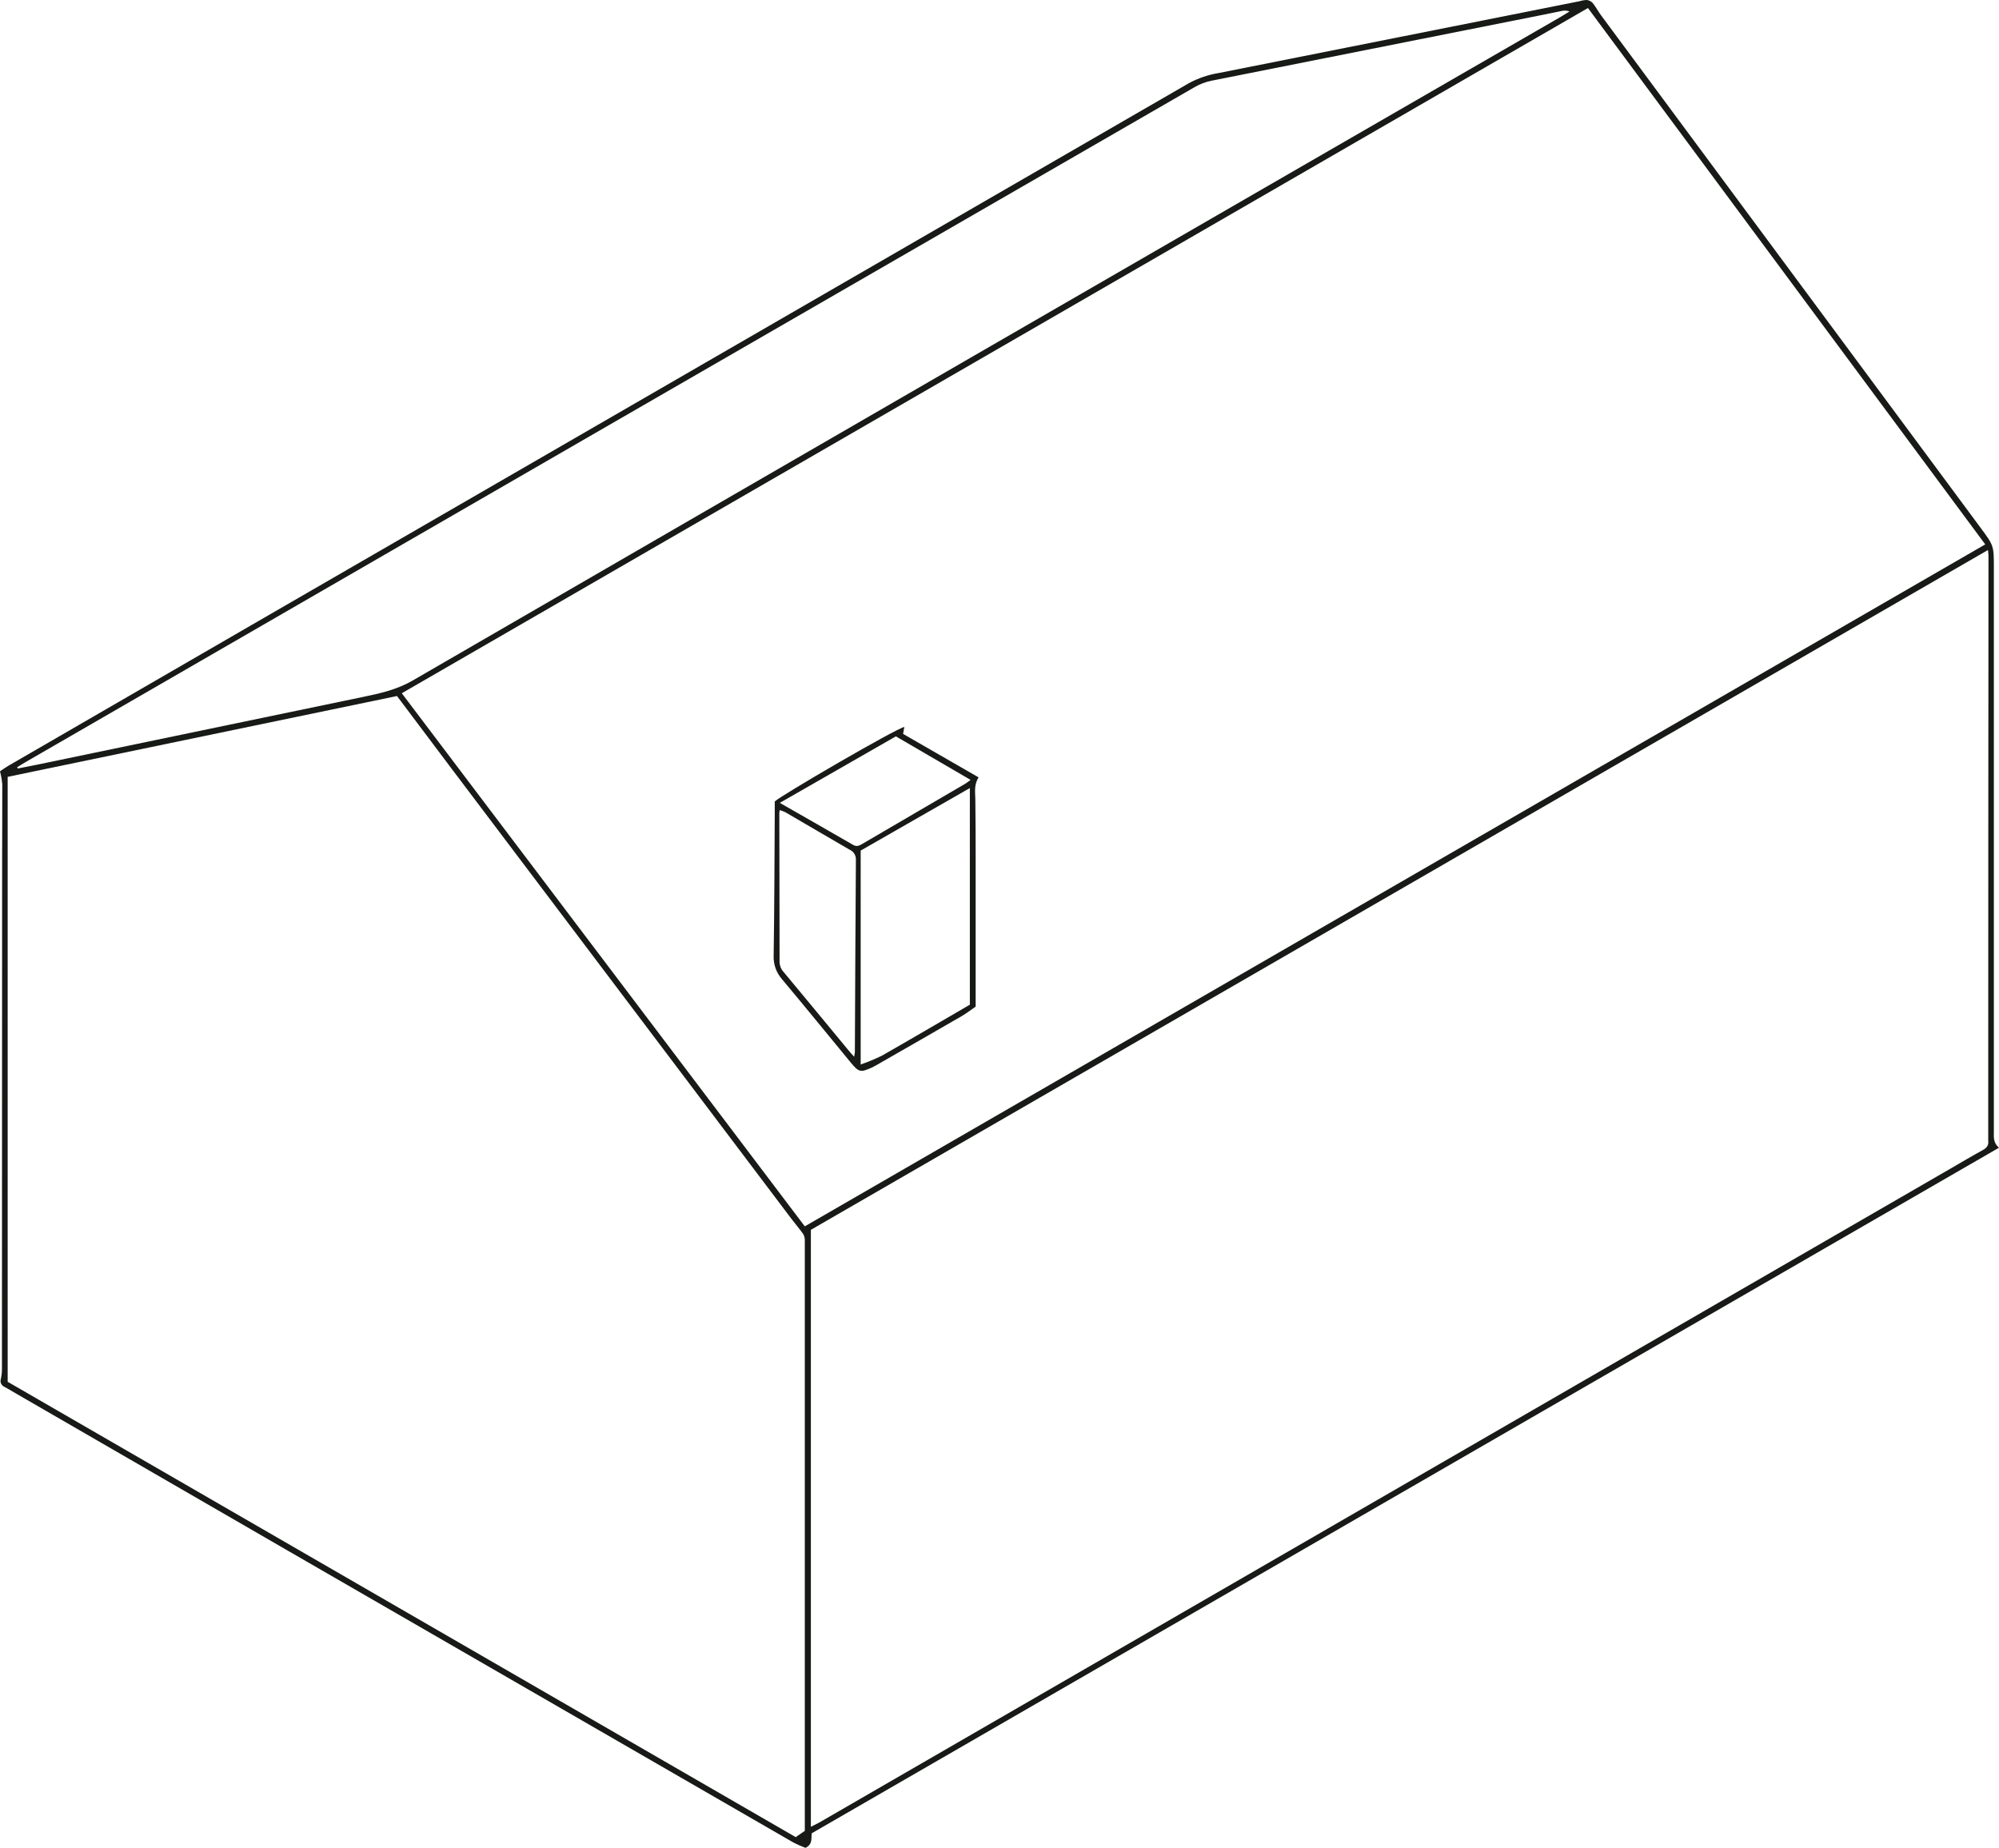
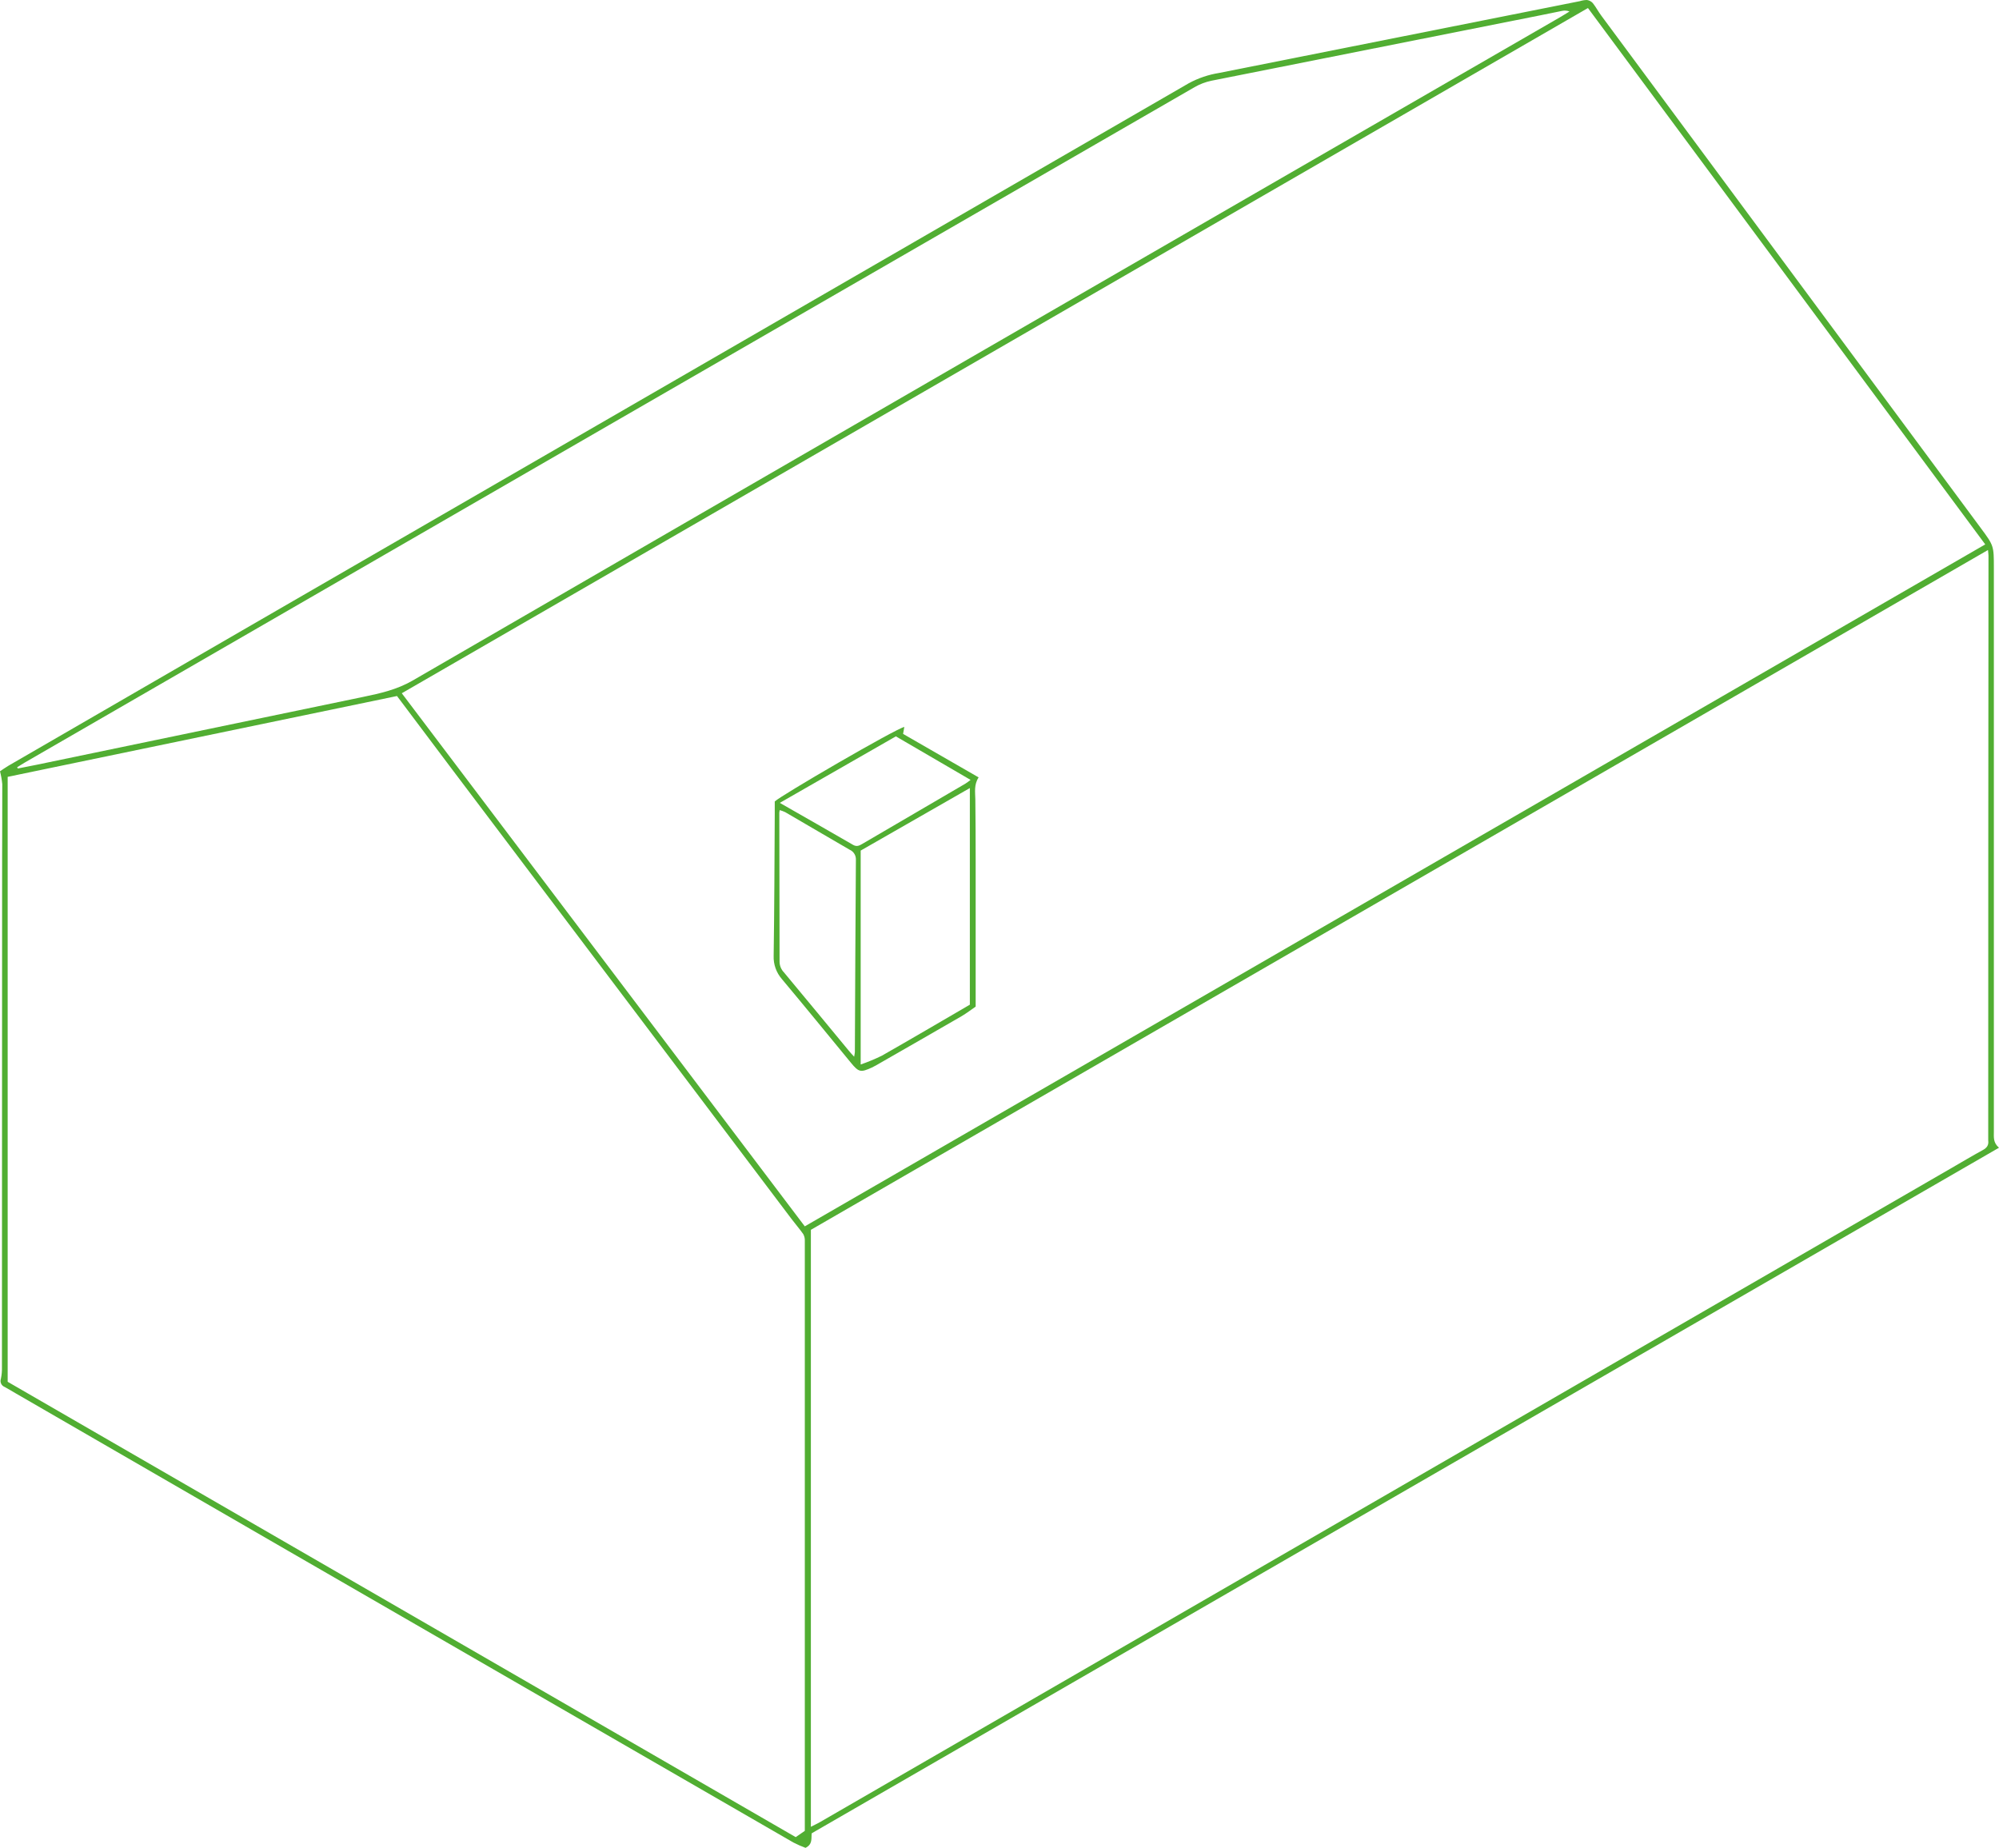
<svg xmlns="http://www.w3.org/2000/svg" width="781.48" height="722.34" viewBox="0 0 781.48 722.34">
  <g id="isometric_house" transform="translate(0 0)">
    <g id="Layer_1" data-name="Layer 1">
-       <path id="Path_10" data-name="Path 10" d="M781.48,448.65l-464.15,268c-.26,2,.46,4.25-2.42,5.69a41.539,41.539,0,0,1-4.75-2.09q-98.78-57-197.5-114Q59.41,575.49,6.16,544.68c-1.45-.84-2.88-1.73-4.36-2.52A2.5,2.5,0,0,1,.35,539a19.74,19.74,0,0,0,.41-4.61q0-99.72.07-199.44c0-9.48.1-19,.06-28.44a32,32,0,0,0-.89-5c.76-.51,2-1.41,3.25-2.15q47.63-27.58,95.26-55.13Q281.66,138.36,464.77,32.52a37.15,37.15,0,0,1,11.8-4L580.22,7.9,617.59.46A9.679,9.679,0,0,1,620.41,0a3.8,3.8,0,0,1,2.28,1.22c1.25,1.58,2.19,3.41,3.39,5Q700.18,106.3,774.3,206.34c5.18,7,5.17,7,5.17,15.74V442.4C779.46,444.55,779.17,446.71,781.48,448.65ZM157.07,271,314.62,479.39,776.1,212.81,620.79,3.14Zm620.11-56L317,480.75V714.11c1.44-.74,2.49-1.22,3.49-1.79L762.71,456.71c4.15-2.4,8.27-4.86,12.48-7.16,1.59-.87,2.32-1.95,2.08-3.72a7.787,7.787,0,0,1,0-1.08q0-113.76.1-227.52C777.36,216.67,777.27,216.1,777.18,215ZM3,540.15l308.07,178,3.56-2.45V485.04a4.89,4.89,0,0,0-.62-2.64c-1.41-2-3.07-3.9-4.56-5.88q-66.3-87.87-132.65-175.7-10.8-14.34-21.6-28.74L3,303.68ZM6.69,299.94l.29.47c2.46-.49,4.93-1,7.38-1.46Q78.23,285.69,142.1,272.4c6.62-1.38,13-2.79,19.18-6.35q224.1-129.78,448.4-259.2c1.32-.76,2.59-1.57,3.89-2.36a5,5,0,0,0-2.86-.24c-2.94.57-5.87,1.21-8.8,1.79Q537.74,18.77,473.59,31.56A22.25,22.25,0,0,0,467,34.07Q238.29,166,9.7,298.08C8.68,298.67,7.69,299.32,6.69,299.94Z" fill="#181a17" />
-       <path id="Path_11" data-name="Path 11" d="M353.53,284.16l-.48,2.73,29.53,17c-1.88,2.88-1.33,5.73-1.29,8.57.11,7.79.12,15.59.13,23.38v57.65c-1.7,1.16-3.58,2.63-5.61,3.81-10.58,6.13-21.19,12.19-31.8,18.28-1,.59-2.07,1.21-3.15,1.72-4.38,2-5.12,1.88-8.17-1.82-9-10.92-17.92-21.89-27-32.73a13.08,13.08,0,0,1-3.24-9.13c.28-18.46.32-36.94.43-55.41V313.3C305.19,311,349.9,285,353.53,284.16ZM336.47,332.5v83.62a72.651,72.651,0,0,0,8.28-3.44c11.44-6.51,22.79-13.19,34.4-19.94V308.06Zm-2.55,80.58c.17-1.11.27-1.47.28-1.82.12-25.07.21-50.13.4-75.2a4.077,4.077,0,0,0-2.47-3.91c-8.4-4.86-16.76-9.79-25.16-14.67a13.659,13.659,0,0,0-2.16-.8q-.1.5-.15,1c0,19.43.11,38.86.1,58.29a6.06,6.06,0,0,0,1.71,4.14q12.64,15.19,25.22,30.46c.58.73,1.22,1.43,2.23,2.51Zm16.31-125.23-45.38,26c9.92,5.67,19.3,11,28.62,16.4,1.44.84,2.43.34,3.61-.35l40.35-23.58a24.451,24.451,0,0,0,2-1.45Z" fill="#181a17" />
+       <path id="Path_10" data-name="Path 10" d="M781.48,448.65l-464.15,268c-.26,2,.46,4.25-2.42,5.69a41.539,41.539,0,0,1-4.75-2.09q-98.78-57-197.5-114Q59.41,575.49,6.16,544.68c-1.45-.84-2.88-1.73-4.36-2.52A2.5,2.5,0,0,1,.35,539a19.74,19.74,0,0,0,.41-4.61q0-99.72.07-199.44c0-9.48.1-19,.06-28.44a32,32,0,0,0-.89-5c.76-.51,2-1.41,3.25-2.15q47.63-27.58,95.26-55.13Q281.66,138.36,464.77,32.52a37.15,37.15,0,0,1,11.8-4L580.22,7.9,617.59.46A9.679,9.679,0,0,1,620.41,0a3.8,3.8,0,0,1,2.28,1.22c1.25,1.58,2.19,3.41,3.39,5Q700.18,106.3,774.3,206.34c5.18,7,5.17,7,5.17,15.74V442.4C779.46,444.55,779.17,446.71,781.48,448.65ZM157.07,271,314.62,479.39,776.1,212.81,620.79,3.14Zm620.11-56L317,480.75V714.11c1.44-.74,2.49-1.22,3.49-1.79L762.71,456.71c4.15-2.4,8.27-4.86,12.48-7.16,1.59-.87,2.32-1.95,2.08-3.72a7.787,7.787,0,0,1,0-1.08q0-113.76.1-227.52C777.36,216.67,777.27,216.1,777.18,215ZM3,540.15l308.07,178,3.56-2.45V485.04a4.89,4.89,0,0,0-.62-2.64c-1.41-2-3.07-3.9-4.56-5.88q-66.3-87.87-132.65-175.7-10.8-14.34-21.6-28.74L3,303.68ZM6.69,299.94l.29.47c2.46-.49,4.93-1,7.38-1.46Q78.23,285.69,142.1,272.4c6.62-1.38,13-2.79,19.18-6.35q224.1-129.78,448.4-259.2c1.32-.76,2.59-1.57,3.89-2.36a5,5,0,0,0-2.86-.24c-2.94.57-5.87,1.21-8.8,1.79Q537.74,18.77,473.59,31.56A22.25,22.25,0,0,0,467,34.07Q238.29,166,9.7,298.08C8.68,298.67,7.69,299.32,6.69,299.94Z" fill="#51ae32" />
+       <path id="Path_11" data-name="Path 11" d="M353.53,284.16l-.48,2.73,29.53,17c-1.88,2.88-1.33,5.73-1.29,8.57.11,7.79.12,15.59.13,23.38v57.65c-1.7,1.16-3.58,2.63-5.61,3.81-10.58,6.13-21.19,12.19-31.8,18.28-1,.59-2.07,1.21-3.15,1.72-4.38,2-5.12,1.88-8.17-1.82-9-10.92-17.92-21.89-27-32.73a13.08,13.08,0,0,1-3.24-9.13c.28-18.46.32-36.94.43-55.41V313.3C305.19,311,349.9,285,353.53,284.16ZM336.47,332.5v83.62a72.651,72.651,0,0,0,8.28-3.44c11.44-6.51,22.79-13.19,34.4-19.94V308.06Zm-2.55,80.58c.17-1.11.27-1.47.28-1.82.12-25.07.21-50.13.4-75.2a4.077,4.077,0,0,0-2.47-3.91c-8.4-4.86-16.76-9.79-25.16-14.67a13.659,13.659,0,0,0-2.16-.8q-.1.5-.15,1c0,19.43.11,38.86.1,58.29a6.06,6.06,0,0,0,1.71,4.14q12.64,15.19,25.22,30.46c.58.73,1.22,1.43,2.23,2.51Zm16.31-125.23-45.38,26c9.92,5.67,19.3,11,28.62,16.4,1.44.84,2.43.34,3.61-.35l40.35-23.58a24.451,24.451,0,0,0,2-1.45Z" fill="#51ae32" />
    </g>
  </g>
</svg>
